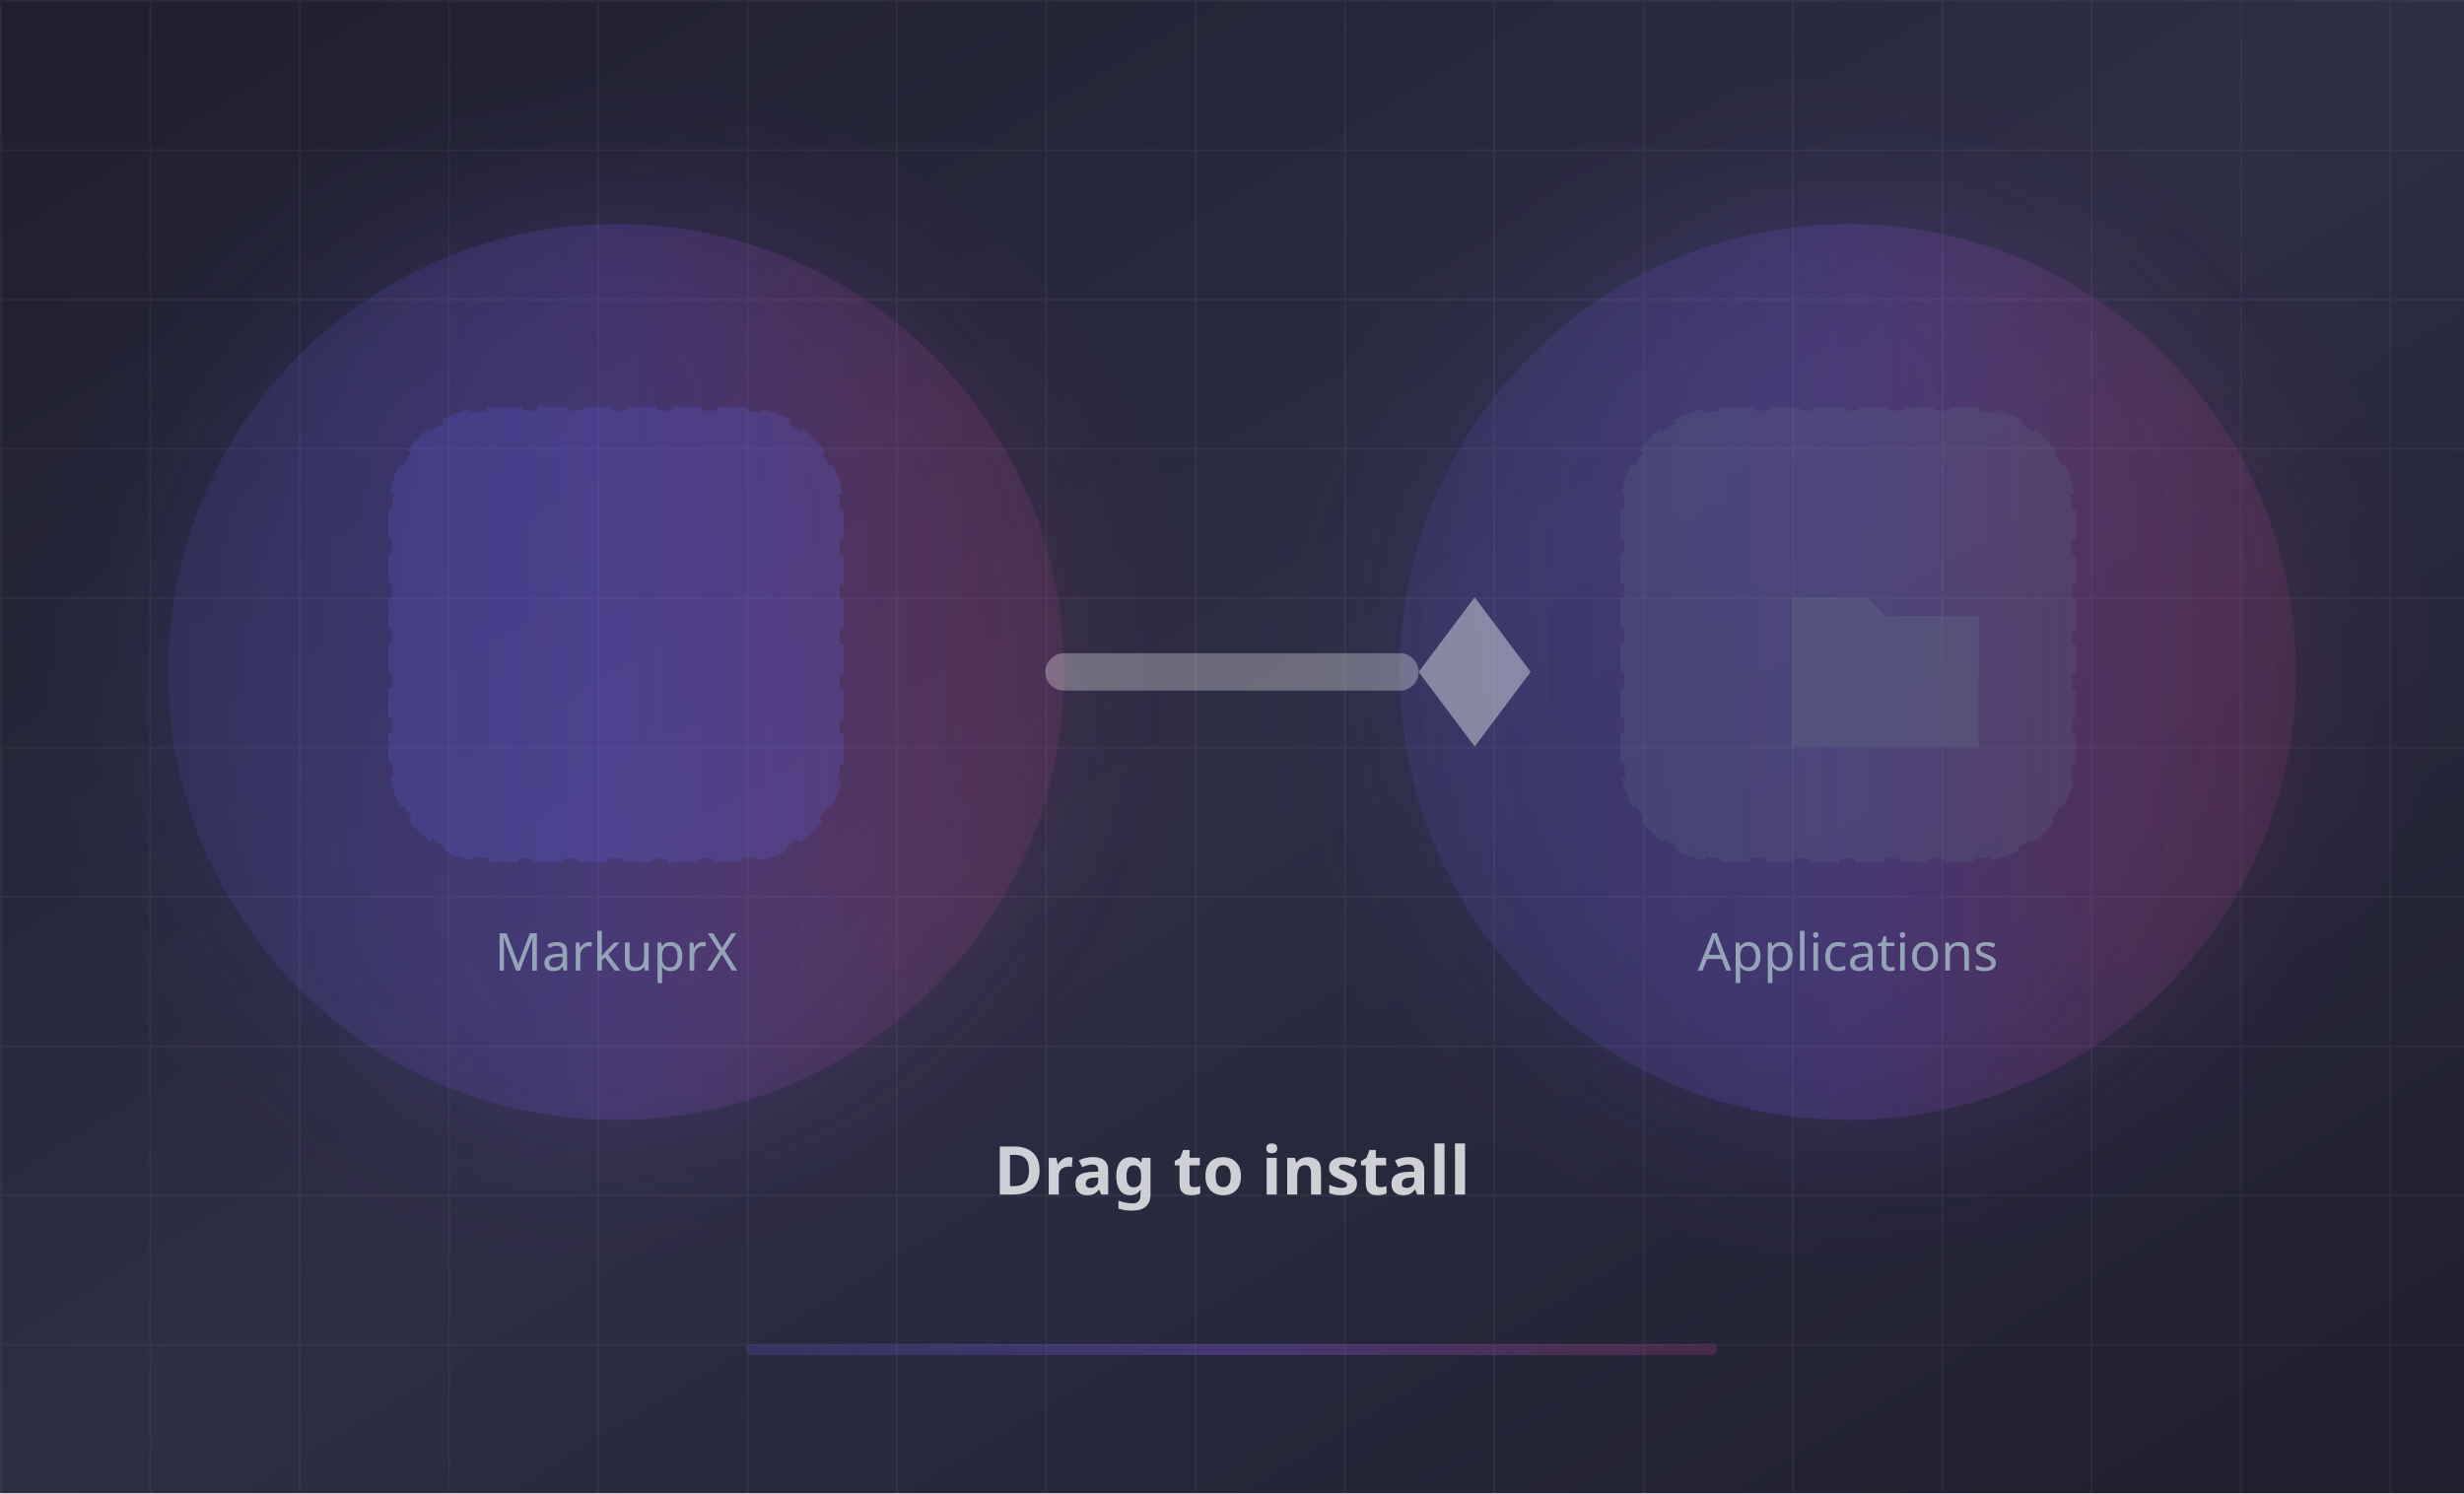
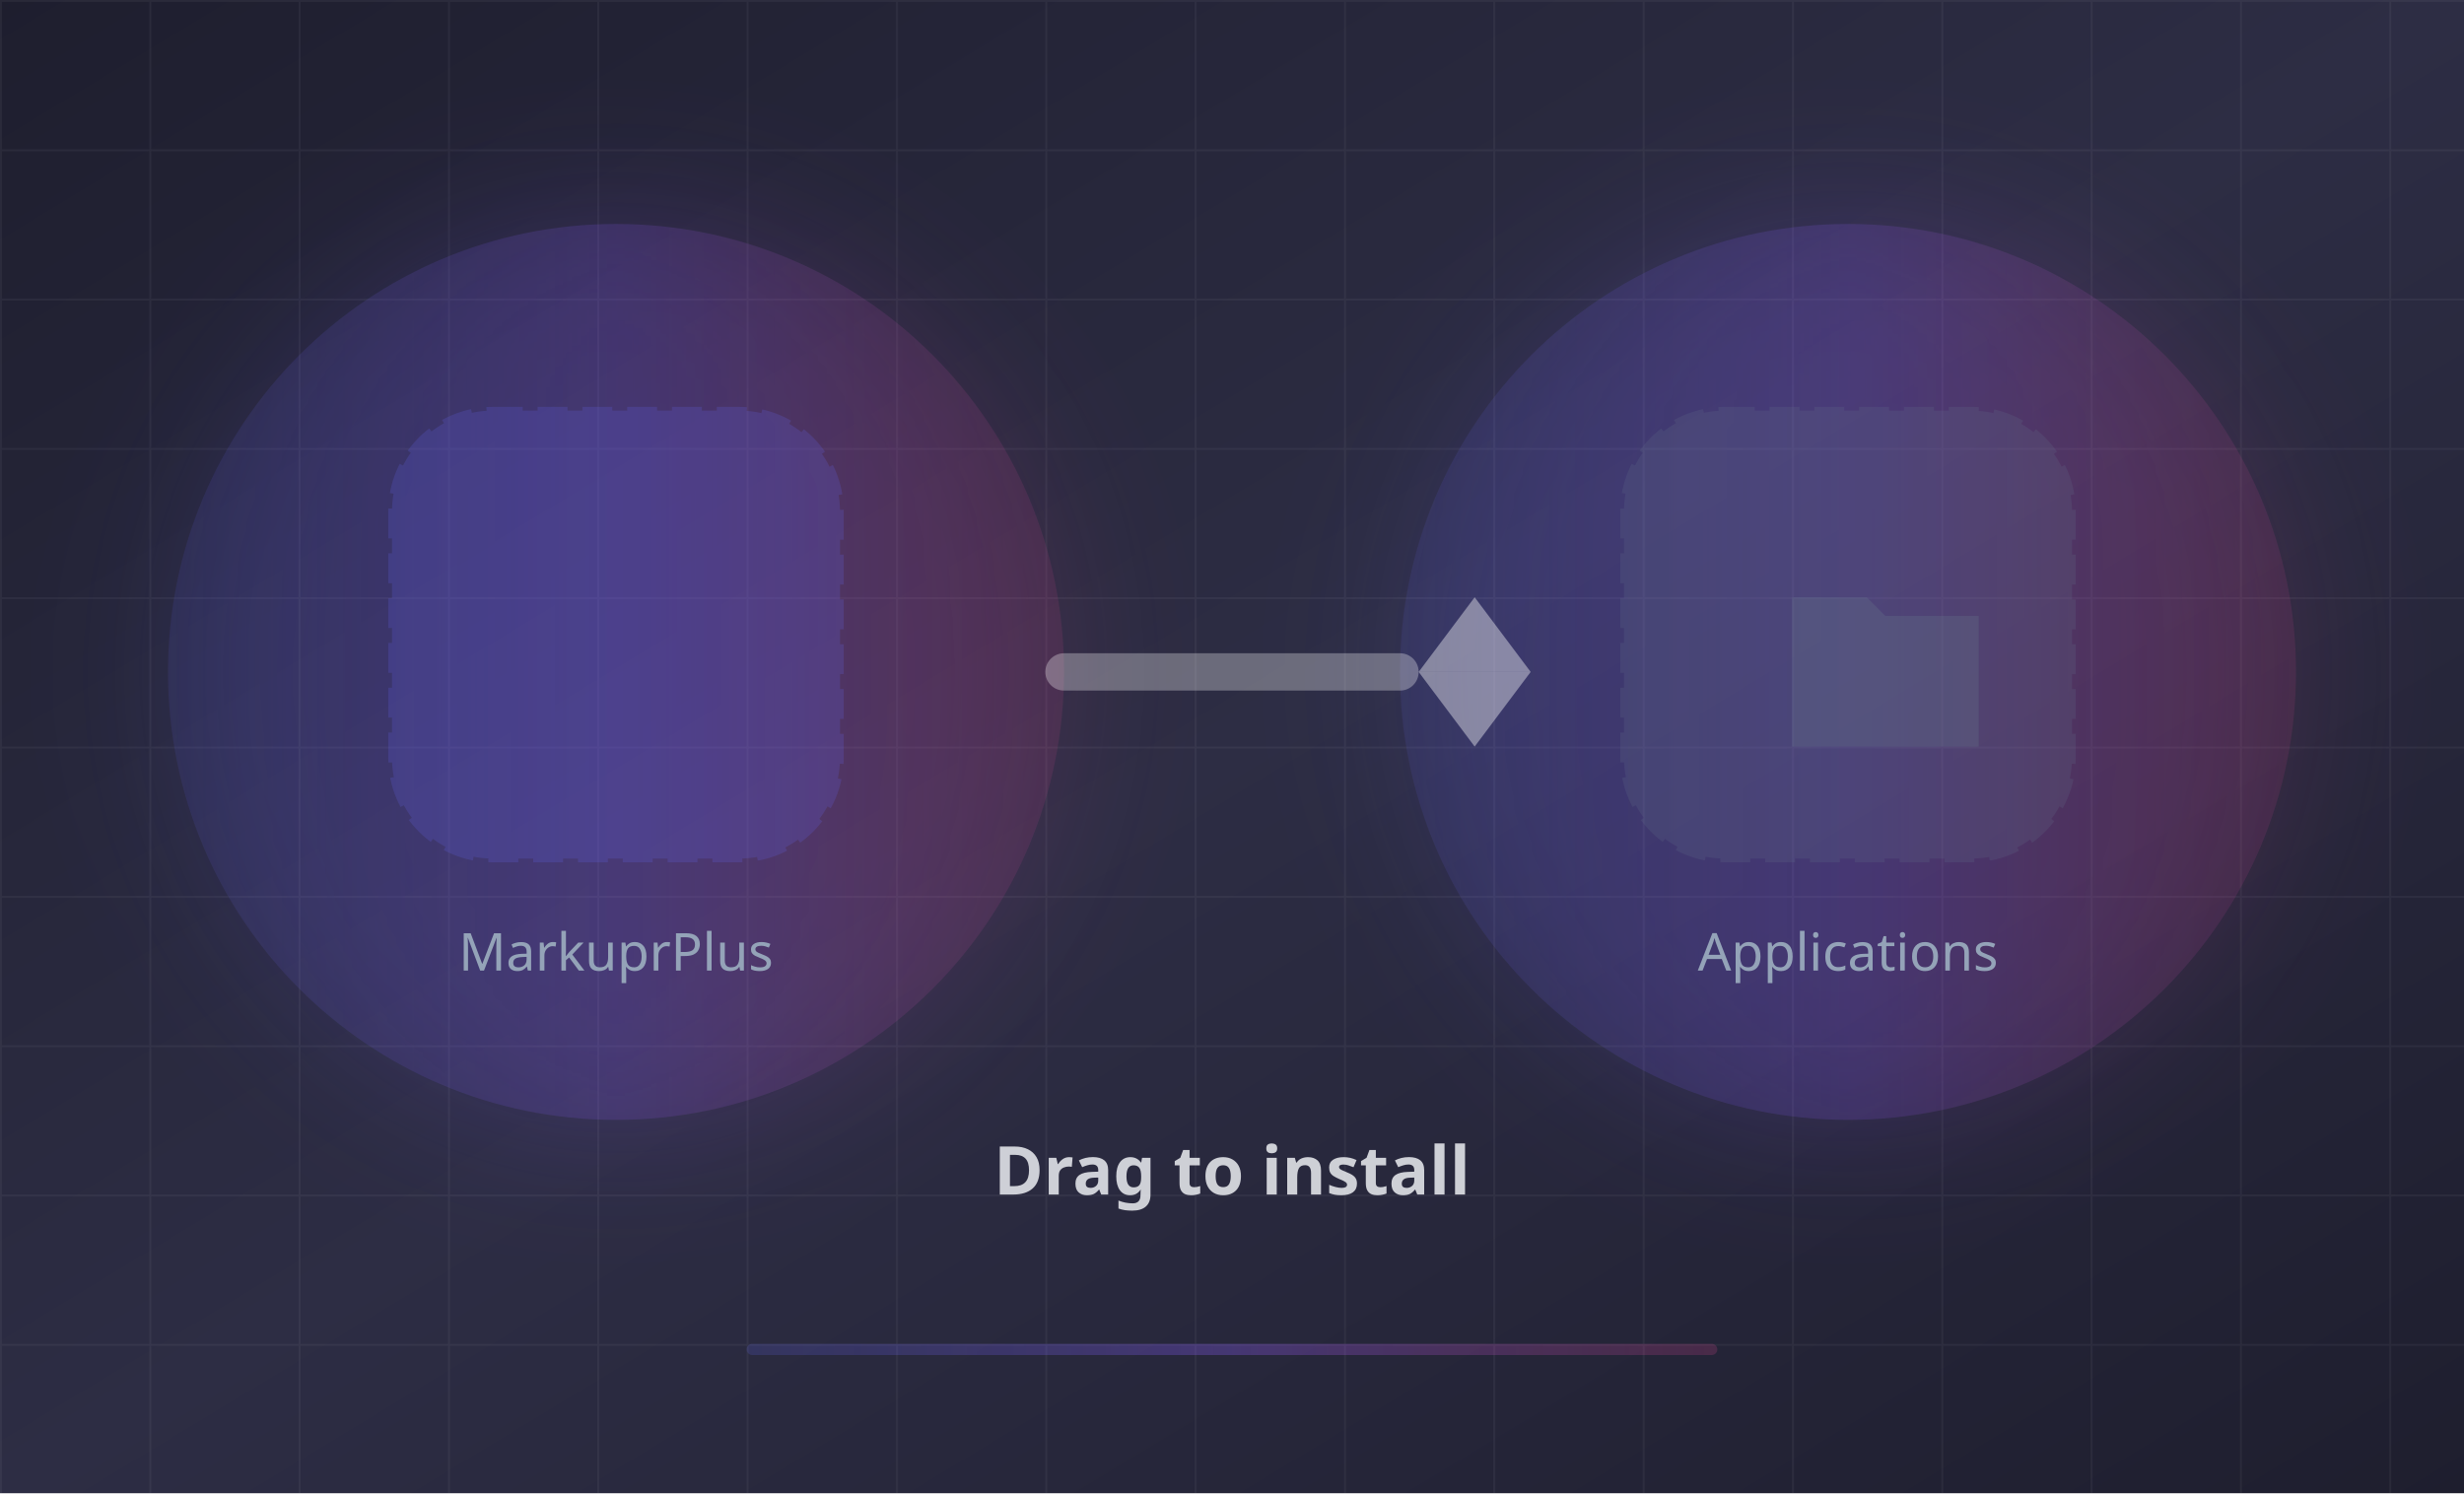
<svg xmlns="http://www.w3.org/2000/svg" width="660" height="400" viewBox="0 0 660 400" fill="none">
  <defs>
    <linearGradient id="dmgBgGrad" x1="0%" y1="0%" x2="100%" y2="100%">
      <stop offset="0%" style="stop-color:#1E1E2E" />
      <stop offset="50%" style="stop-color:#2D2D44" />
      <stop offset="100%" style="stop-color:#1E1E2E" />
    </linearGradient>
    <linearGradient id="dmgAccent" x1="0%" y1="0%" x2="100%" y2="0%">
      <stop offset="0%" style="stop-color:#6366F1" stop-opacity="0.3" />
      <stop offset="50%" style="stop-color:#8B5CF6" stop-opacity="0.5" />
      <stop offset="100%" style="stop-color:#EC4899" stop-opacity="0.3" />
    </linearGradient>
    <filter id="dmgGlow" x="-50%" y="-50%" width="200%" height="200%">
      <feGaussianBlur stdDeviation="20" result="blur" />
      <feComposite in="SourceGraphic" in2="blur" operator="over" />
    </filter>
  </defs>
  <rect width="660" height="400" fill="url(#dmgBgGrad)" />
  <g opacity="0.05">
    <pattern id="grid" width="40" height="40" patternUnits="userSpaceOnUse">
      <path d="M 40 0 L 0 0 0 40" fill="none" stroke="white" stroke-width="1" />
    </pattern>
    <rect width="660" height="400" fill="url(#grid)" />
  </g>
  <circle cx="165" cy="180" r="120" fill="url(#dmgAccent)" filter="url(#dmgGlow)" opacity="0.4" />
  <circle cx="495" cy="180" r="120" fill="url(#dmgAccent)" filter="url(#dmgGlow)" opacity="0.4" />
  <g transform="translate(105, 110)">
    <rect width="120" height="120" rx="27" fill="#6366F1" opacity="0.2" stroke="#6366F1" stroke-width="2" stroke-dasharray="8 4" />
-     <text x="60" y="150" text-anchor="middle" font-family="system-ui, sans-serif" font-size="14" fill="#94A3B8">MarkuprX</text>
+     <text x="60" y="150" text-anchor="middle" font-family="system-ui, sans-serif" font-size="14" fill="#94A3B8">MarkuprPlus</text>
  </g>
  <g transform="translate(280, 155)">
    <rect x="0" y="20" width="100" height="10" rx="5" fill="white" opacity="0.3" />
    <polygon points="100,25 130,25 115,5" fill="white" opacity="0.4" />
    <polygon points="100,25 130,25 115,45" fill="white" opacity="0.4" />
  </g>
  <g transform="translate(435, 110)">
    <rect width="120" height="120" rx="27" fill="#64748B" opacity="0.2" stroke="#64748B" stroke-width="2" stroke-dasharray="8 4" />
    <path d="M45 50 L45 90 L95 90 L95 55 L70 55 L65 50 Z" fill="#64748B" opacity="0.3" />
    <text x="60" y="150" text-anchor="middle" font-family="system-ui, sans-serif" font-size="14" fill="#94A3B8">Applications</text>
  </g>
  <text x="330" y="320" text-anchor="middle" font-family="system-ui, sans-serif" font-size="18" font-weight="600" fill="#F8FAFC" opacity="0.8">
    Drag to install
  </text>
  <rect x="200" y="360" width="260" height="3" rx="1.5" fill="url(#dmgAccent)" opacity="0.6" />
</svg>
